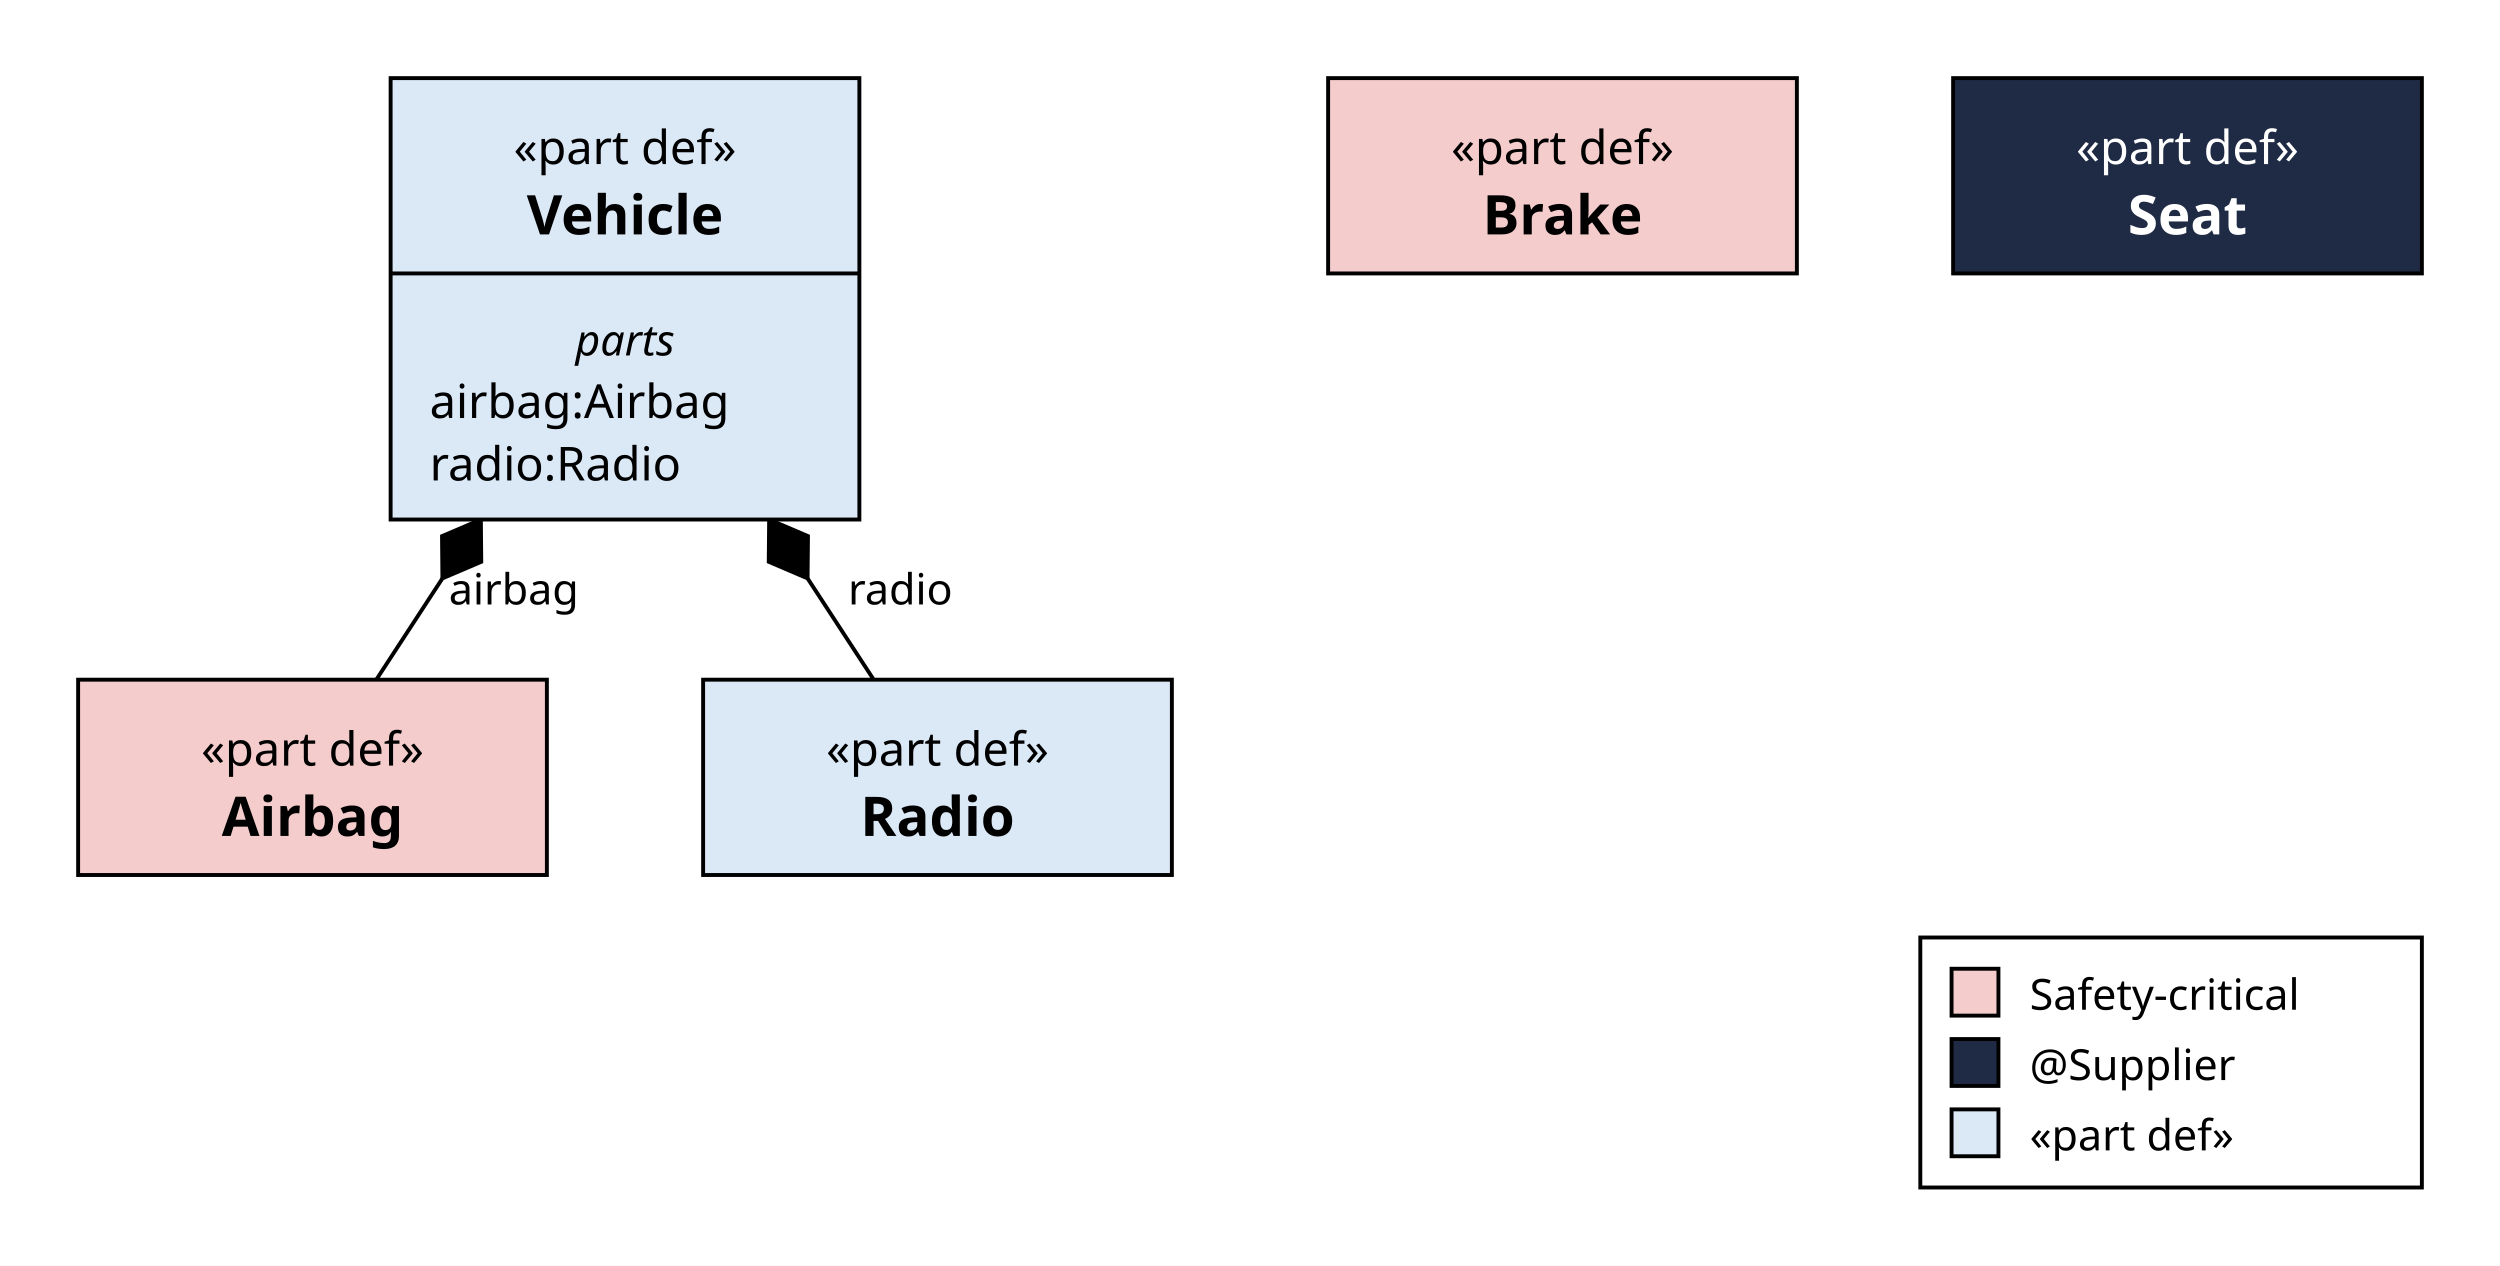
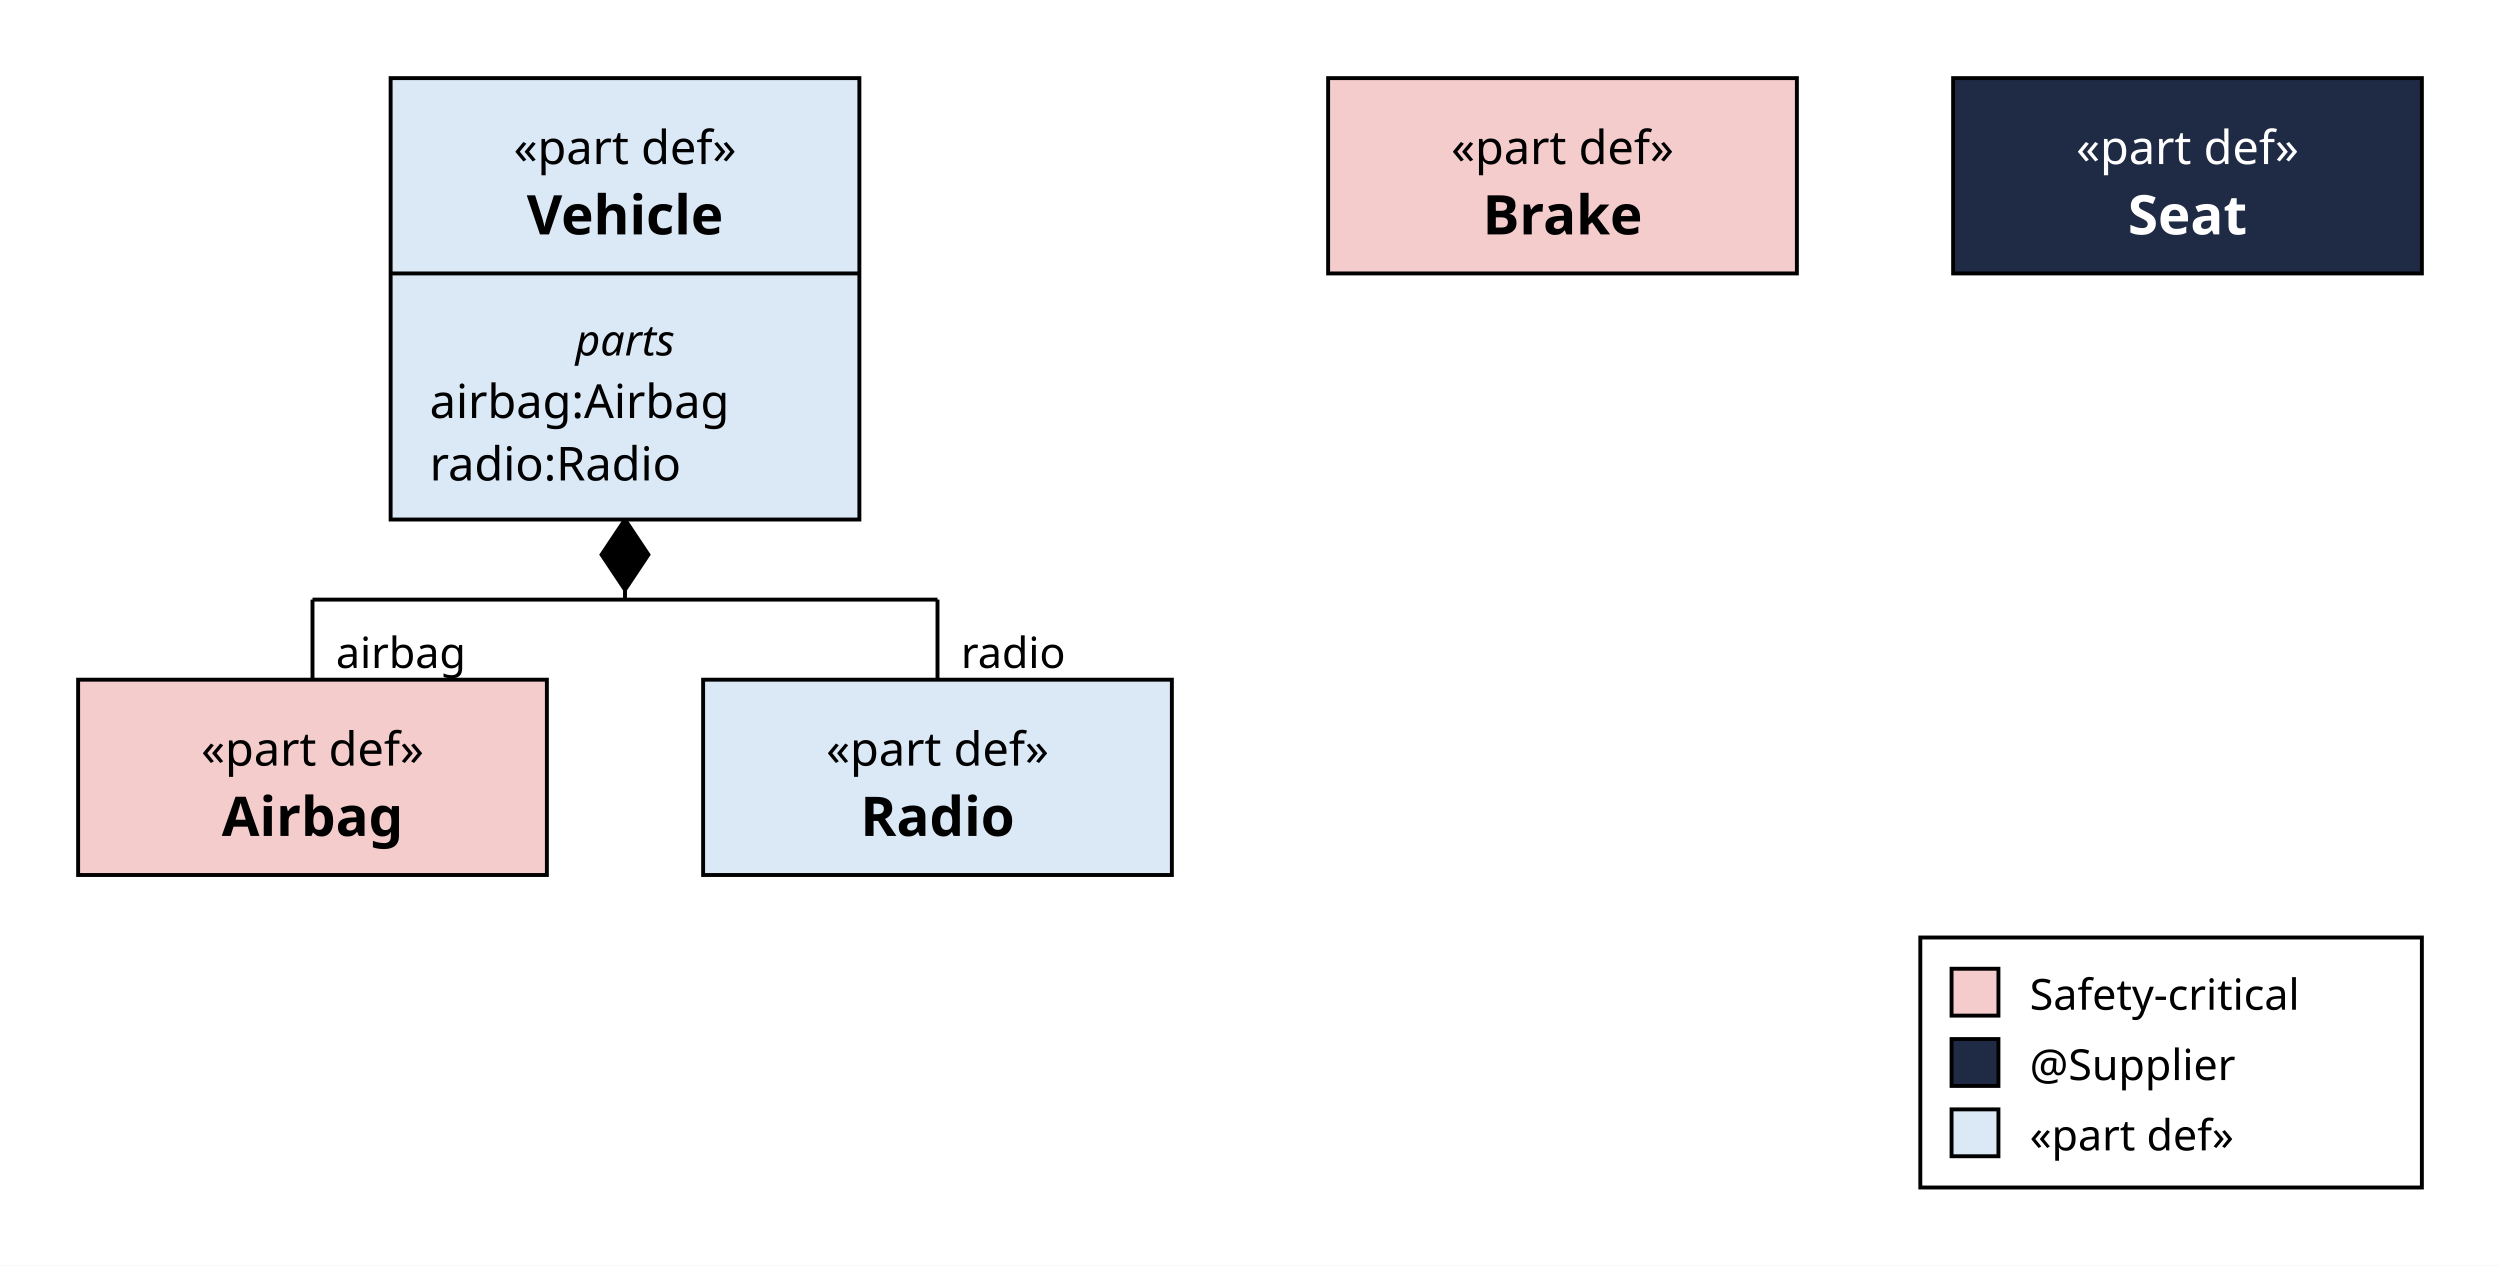
<svg xmlns="http://www.w3.org/2000/svg" width="640" height="324" viewBox="0 0 640 324" font-family="sans-serif">
  <rect x="0" y="0" width="640" height="324" fill="#ffffff" />
-   <polyline points="113.26,148.07 96.33,174" fill="none" stroke="#000000" />
-   <polygon points="123.1,133 113.16,137.25 113.26,148.07 123.2,143.82" fill="#000000" stroke="#000000" />
-   <text x="114.9" y="154.74" text-anchor="start" font-size="11">airbag</text>
-   <polyline points="206.74,148.07 223.67,174" fill="none" stroke="#000000" />
-   <polygon points="196.9,133 196.8,143.82 206.74,148.07 206.84,137.25" fill="#000000" stroke="#000000" />
-   <text x="217.1" y="154.74" text-anchor="start" font-size="11">radio</text>
+   <polygon points="160,133 154,142 160,151 166,142" fill="#000000" stroke="#000000" />
+   <polyline points="160,151 160,153.5" fill="none" stroke="#000000" />
+   <polyline points="80,153.5 240,153.5" fill="none" stroke="#000000" />
+   <polyline points="80,153.5 80,174" fill="none" stroke="#000000" />
+   <text x="86" y="171" text-anchor="start" font-size="11">airbag</text>
+   <polyline points="240,153.5 240,174" fill="none" stroke="#000000" />
+   <text x="246" y="171" text-anchor="start" font-size="11">radio</text>
  <rect x="20" y="174" width="120" height="50" fill="#f4cccc" stroke="#000000" />
  <text x="80" y="196" text-anchor="middle" font-size="12">«part def»</text>
  <text x="80" y="214" text-anchor="middle" font-size="14" font-weight="bold">Airbag</text>
  <rect x="340" y="20" width="120" height="50" fill="#f4cccc" stroke="#000000" />
  <text x="400" y="42" text-anchor="middle" font-size="12">«part def»</text>
  <text x="400" y="60" text-anchor="middle" font-size="14" font-weight="bold">Brake</text>
  <rect x="180" y="174" width="120" height="50" fill="#dbe8f6" stroke="#000000" />
  <text x="240" y="196" text-anchor="middle" font-size="12">«part def»</text>
  <text x="240" y="214" text-anchor="middle" font-size="14" font-weight="bold">Radio</text>
  <rect x="500" y="20" width="120" height="50" fill="#1f2a44" stroke="#000000" />
  <text x="560" y="42" text-anchor="middle" font-size="12" fill="#ffffff">«part def»</text>
  <text x="560" y="60" text-anchor="middle" font-size="14" font-weight="bold" fill="#ffffff">Seat</text>
  <rect x="100" y="20" width="120" height="113" fill="#dbe8f6" stroke="#000000" />
  <text x="160" y="42" text-anchor="middle" font-size="12">«part def»</text>
  <text x="160" y="60" text-anchor="middle" font-size="14" font-weight="bold">Vehicle</text>
  <polyline points="100,70 220,70" fill="none" stroke="#000000" />
  <text x="160" y="91" text-anchor="middle" font-size="11" font-style="italic">parts</text>
  <text x="110" y="107" text-anchor="start" font-size="12">airbag:Airbag</text>
  <text x="110" y="123" text-anchor="start" font-size="12">radio:Radio</text>
  <rect x="491.6" y="240" width="128.4" height="64" fill="#ffffff" stroke="#000000" />
  <rect x="499.6" y="248" width="12" height="12" fill="#f4cccc" stroke="#000000" />
  <text x="519.6" y="258.5" text-anchor="start" font-size="11">Safety-critical</text>
  <rect x="499.6" y="266" width="12" height="12" fill="#1f2a44" stroke="#000000" />
  <text x="519.6" y="276.5" text-anchor="start" font-size="11">@Supplier</text>
  <rect x="499.6" y="284" width="12" height="12" fill="#dbe8f6" stroke="#000000" />
  <text x="519.6" y="294.5" text-anchor="start" font-size="11">«part def»</text>
</svg>
